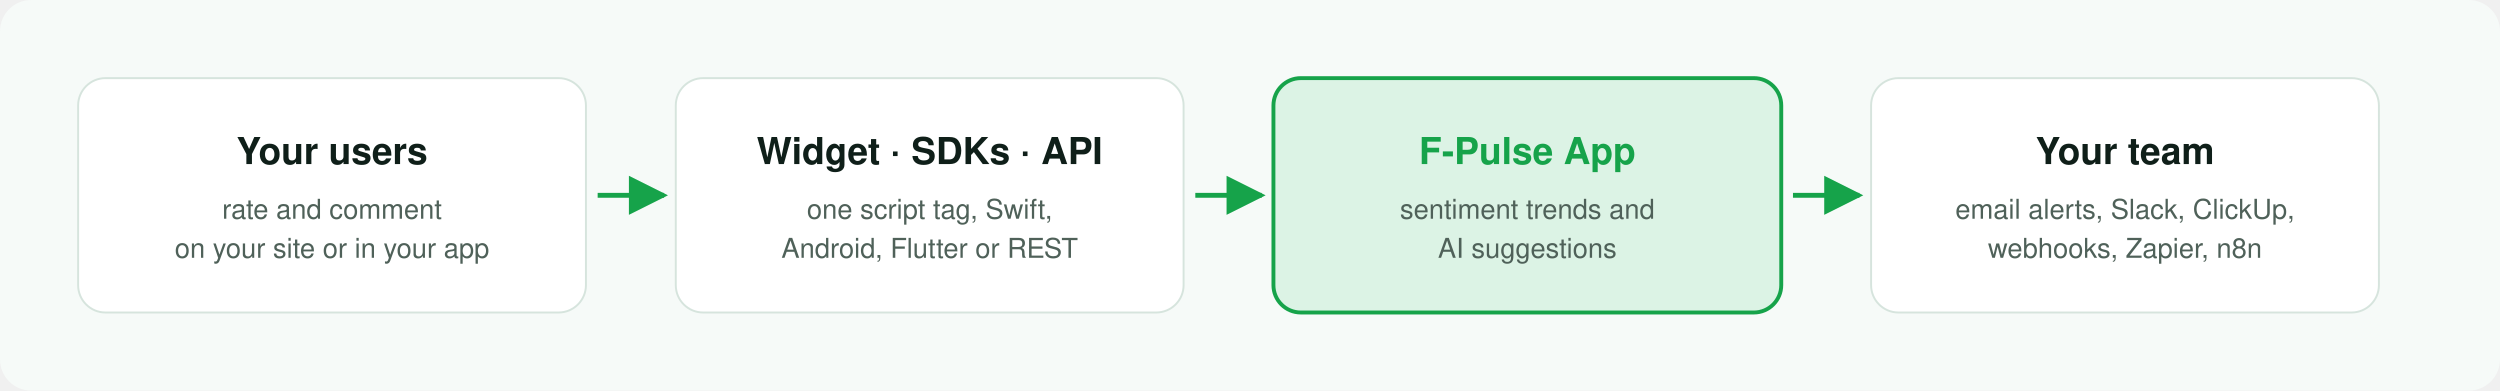
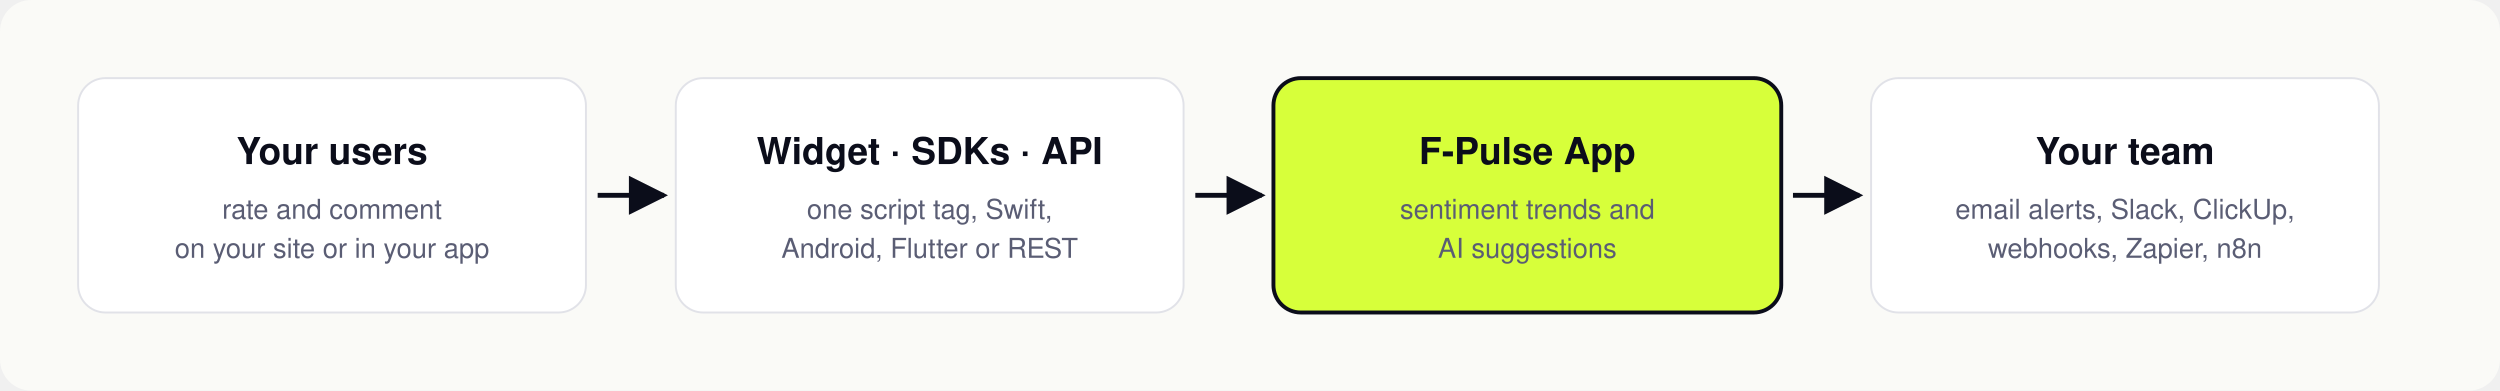
<svg xmlns="http://www.w3.org/2000/svg" width="1280" height="200" viewBox="0 0 1280 200" role="img" aria-label="How F-Pulse App works: your users, the widget or SDK, F-Pulse App, your team">
  <defs>
    <marker id="arrow" viewBox="0 0 10 10" refX="9" refY="5" markerWidth="8" markerHeight="8" orient="auto">
-       <path d="M0,0 L10,5 L0,10z" fill="#16a34a" />
+       <path d="M0,0 L10,5 L0,10z" fill="#0B0D1A" />
    </marker>
  </defs>
-   <rect width="1280" height="200" rx="16" fill="#f6faf8" />
-   <rect x="40" y="40" width="260" height="120" rx="14" fill="#ffffff" stroke="#d6e4dd" stroke-width="1" />
-   <text x="170.0" y="84" text-anchor="middle" font-family="-apple-system, BlinkMacSystemFont, 'Segoe UI', Helvetica, Arial, sans-serif" font-size="19" font-weight="700" fill="#0f1f19">Your users</text>
-   <text x="170.0" y="112" text-anchor="middle" font-family="-apple-system, BlinkMacSystemFont, 'Segoe UI', Helvetica, Arial, sans-serif" font-size="14" fill="#4f6159">rate and comment</text>
-   <text x="170.0" y="132" text-anchor="middle" font-family="-apple-system, BlinkMacSystemFont, 'Segoe UI', Helvetica, Arial, sans-serif" font-size="14" fill="#4f6159">on your site or in your app</text>
-   <line x1="306" y1="100.0" x2="340" y2="100.0" stroke="#16a34a" stroke-width="2.5" marker-end="url(#arrow)" />
-   <rect x="346" y="40" width="260" height="120" rx="14" fill="#ffffff" stroke="#d6e4dd" stroke-width="1" />
-   <text x="476.0" y="84" text-anchor="middle" font-family="-apple-system, BlinkMacSystemFont, 'Segoe UI', Helvetica, Arial, sans-serif" font-size="19" font-weight="700" fill="#0f1f19">Widget · SDKs · API</text>
-   <text x="476.0" y="112" text-anchor="middle" font-family="-apple-system, BlinkMacSystemFont, 'Segoe UI', Helvetica, Arial, sans-serif" font-size="14" fill="#4f6159">one script tag, Swift,</text>
-   <text x="476.0" y="132" text-anchor="middle" font-family="-apple-system, BlinkMacSystemFont, 'Segoe UI', Helvetica, Arial, sans-serif" font-size="14" fill="#4f6159">Android, Flutter or REST</text>
-   <line x1="612" y1="100.0" x2="646" y2="100.0" stroke="#16a34a" stroke-width="2.5" marker-end="url(#arrow)" />
-   <rect x="652" y="40" width="260" height="120" rx="14" fill="#dcf3e5" stroke="#16a34a" stroke-width="2" />
-   <text x="782.0" y="84" text-anchor="middle" font-family="-apple-system, BlinkMacSystemFont, 'Segoe UI', Helvetica, Arial, sans-serif" font-size="19" font-weight="700" fill="#16a34a">F-Pulse App</text>
-   <text x="782.0" y="112" text-anchor="middle" font-family="-apple-system, BlinkMacSystemFont, 'Segoe UI', Helvetica, Arial, sans-serif" font-size="14" fill="#4f6159">sentiment trends and</text>
-   <text x="782.0" y="132" text-anchor="middle" font-family="-apple-system, BlinkMacSystemFont, 'Segoe UI', Helvetica, Arial, sans-serif" font-size="14" fill="#4f6159">AI suggestions</text>
-   <line x1="918" y1="100.0" x2="952" y2="100.0" stroke="#16a34a" stroke-width="2.5" marker-end="url(#arrow)" />
-   <rect x="958" y="40" width="260" height="120" rx="14" fill="#ffffff" stroke="#d6e4dd" stroke-width="1" />
-   <text x="1088.0" y="84" text-anchor="middle" font-family="-apple-system, BlinkMacSystemFont, 'Segoe UI', Helvetica, Arial, sans-serif" font-size="19" font-weight="700" fill="#0f1f19">Your team</text>
-   <text x="1088.0" y="112" text-anchor="middle" font-family="-apple-system, BlinkMacSystemFont, 'Segoe UI', Helvetica, Arial, sans-serif" font-size="14" fill="#4f6159">email alerts, Slack, ClickUp,</text>
-   <text x="1088.0" y="132" text-anchor="middle" font-family="-apple-system, BlinkMacSystemFont, 'Segoe UI', Helvetica, Arial, sans-serif" font-size="14" fill="#4f6159">webhooks, Zapier, n8n</text>
+   <rect width="1280" height="200" rx="16" fill="#FAFAF7" />
+   <rect x="40" y="40" width="260" height="120" rx="14" fill="#ffffff" stroke="#E1E2E8" stroke-width="1" />
+   <text x="170.0" y="84" text-anchor="middle" font-family="-apple-system, BlinkMacSystemFont, 'Segoe UI', Helvetica, Arial, sans-serif" font-size="19" font-weight="700" fill="#0B0D1A">Your users</text>
+   <text x="170.0" y="112" text-anchor="middle" font-family="-apple-system, BlinkMacSystemFont, 'Segoe UI', Helvetica, Arial, sans-serif" font-size="14" fill="#5A5D74">rate and comment</text>
+   <text x="170.0" y="132" text-anchor="middle" font-family="-apple-system, BlinkMacSystemFont, 'Segoe UI', Helvetica, Arial, sans-serif" font-size="14" fill="#5A5D74">on your site or in your app</text>
+   <line x1="306" y1="100.0" x2="340" y2="100.0" stroke="#0B0D1A" stroke-width="2.5" marker-end="url(#arrow)" />
+   <rect x="346" y="40" width="260" height="120" rx="14" fill="#ffffff" stroke="#E1E2E8" stroke-width="1" />
+   <text x="476.0" y="84" text-anchor="middle" font-family="-apple-system, BlinkMacSystemFont, 'Segoe UI', Helvetica, Arial, sans-serif" font-size="19" font-weight="700" fill="#0B0D1A">Widget · SDKs · API</text>
+   <text x="476.0" y="112" text-anchor="middle" font-family="-apple-system, BlinkMacSystemFont, 'Segoe UI', Helvetica, Arial, sans-serif" font-size="14" fill="#5A5D74">one script tag, Swift,</text>
+   <text x="476.0" y="132" text-anchor="middle" font-family="-apple-system, BlinkMacSystemFont, 'Segoe UI', Helvetica, Arial, sans-serif" font-size="14" fill="#5A5D74">Android, Flutter or REST</text>
+   <line x1="612" y1="100.0" x2="646" y2="100.0" stroke="#0B0D1A" stroke-width="2.5" marker-end="url(#arrow)" />
+   <rect x="652" y="40" width="260" height="120" rx="14" fill="#D7FF3A" stroke="#0B0D1A" stroke-width="2" />
+   <text x="782.0" y="84" text-anchor="middle" font-family="-apple-system, BlinkMacSystemFont, 'Segoe UI', Helvetica, Arial, sans-serif" font-size="19" font-weight="700" fill="#0B0D1A">F-Pulse App</text>
+   <text x="782.0" y="112" text-anchor="middle" font-family="-apple-system, BlinkMacSystemFont, 'Segoe UI', Helvetica, Arial, sans-serif" font-size="14" fill="#5A5D74">sentiment trends and</text>
+   <text x="782.0" y="132" text-anchor="middle" font-family="-apple-system, BlinkMacSystemFont, 'Segoe UI', Helvetica, Arial, sans-serif" font-size="14" fill="#5A5D74">AI suggestions</text>
+   <line x1="918" y1="100.0" x2="952" y2="100.0" stroke="#0B0D1A" stroke-width="2.5" marker-end="url(#arrow)" />
+   <rect x="958" y="40" width="260" height="120" rx="14" fill="#ffffff" stroke="#E1E2E8" stroke-width="1" />
+   <text x="1088.0" y="84" text-anchor="middle" font-family="-apple-system, BlinkMacSystemFont, 'Segoe UI', Helvetica, Arial, sans-serif" font-size="19" font-weight="700" fill="#0B0D1A">Your team</text>
+   <text x="1088.0" y="112" text-anchor="middle" font-family="-apple-system, BlinkMacSystemFont, 'Segoe UI', Helvetica, Arial, sans-serif" font-size="14" fill="#5A5D74">email alerts, Slack, ClickUp,</text>
+   <text x="1088.0" y="132" text-anchor="middle" font-family="-apple-system, BlinkMacSystemFont, 'Segoe UI', Helvetica, Arial, sans-serif" font-size="14" fill="#5A5D74">webhooks, Zapier, n8n</text>
</svg>
